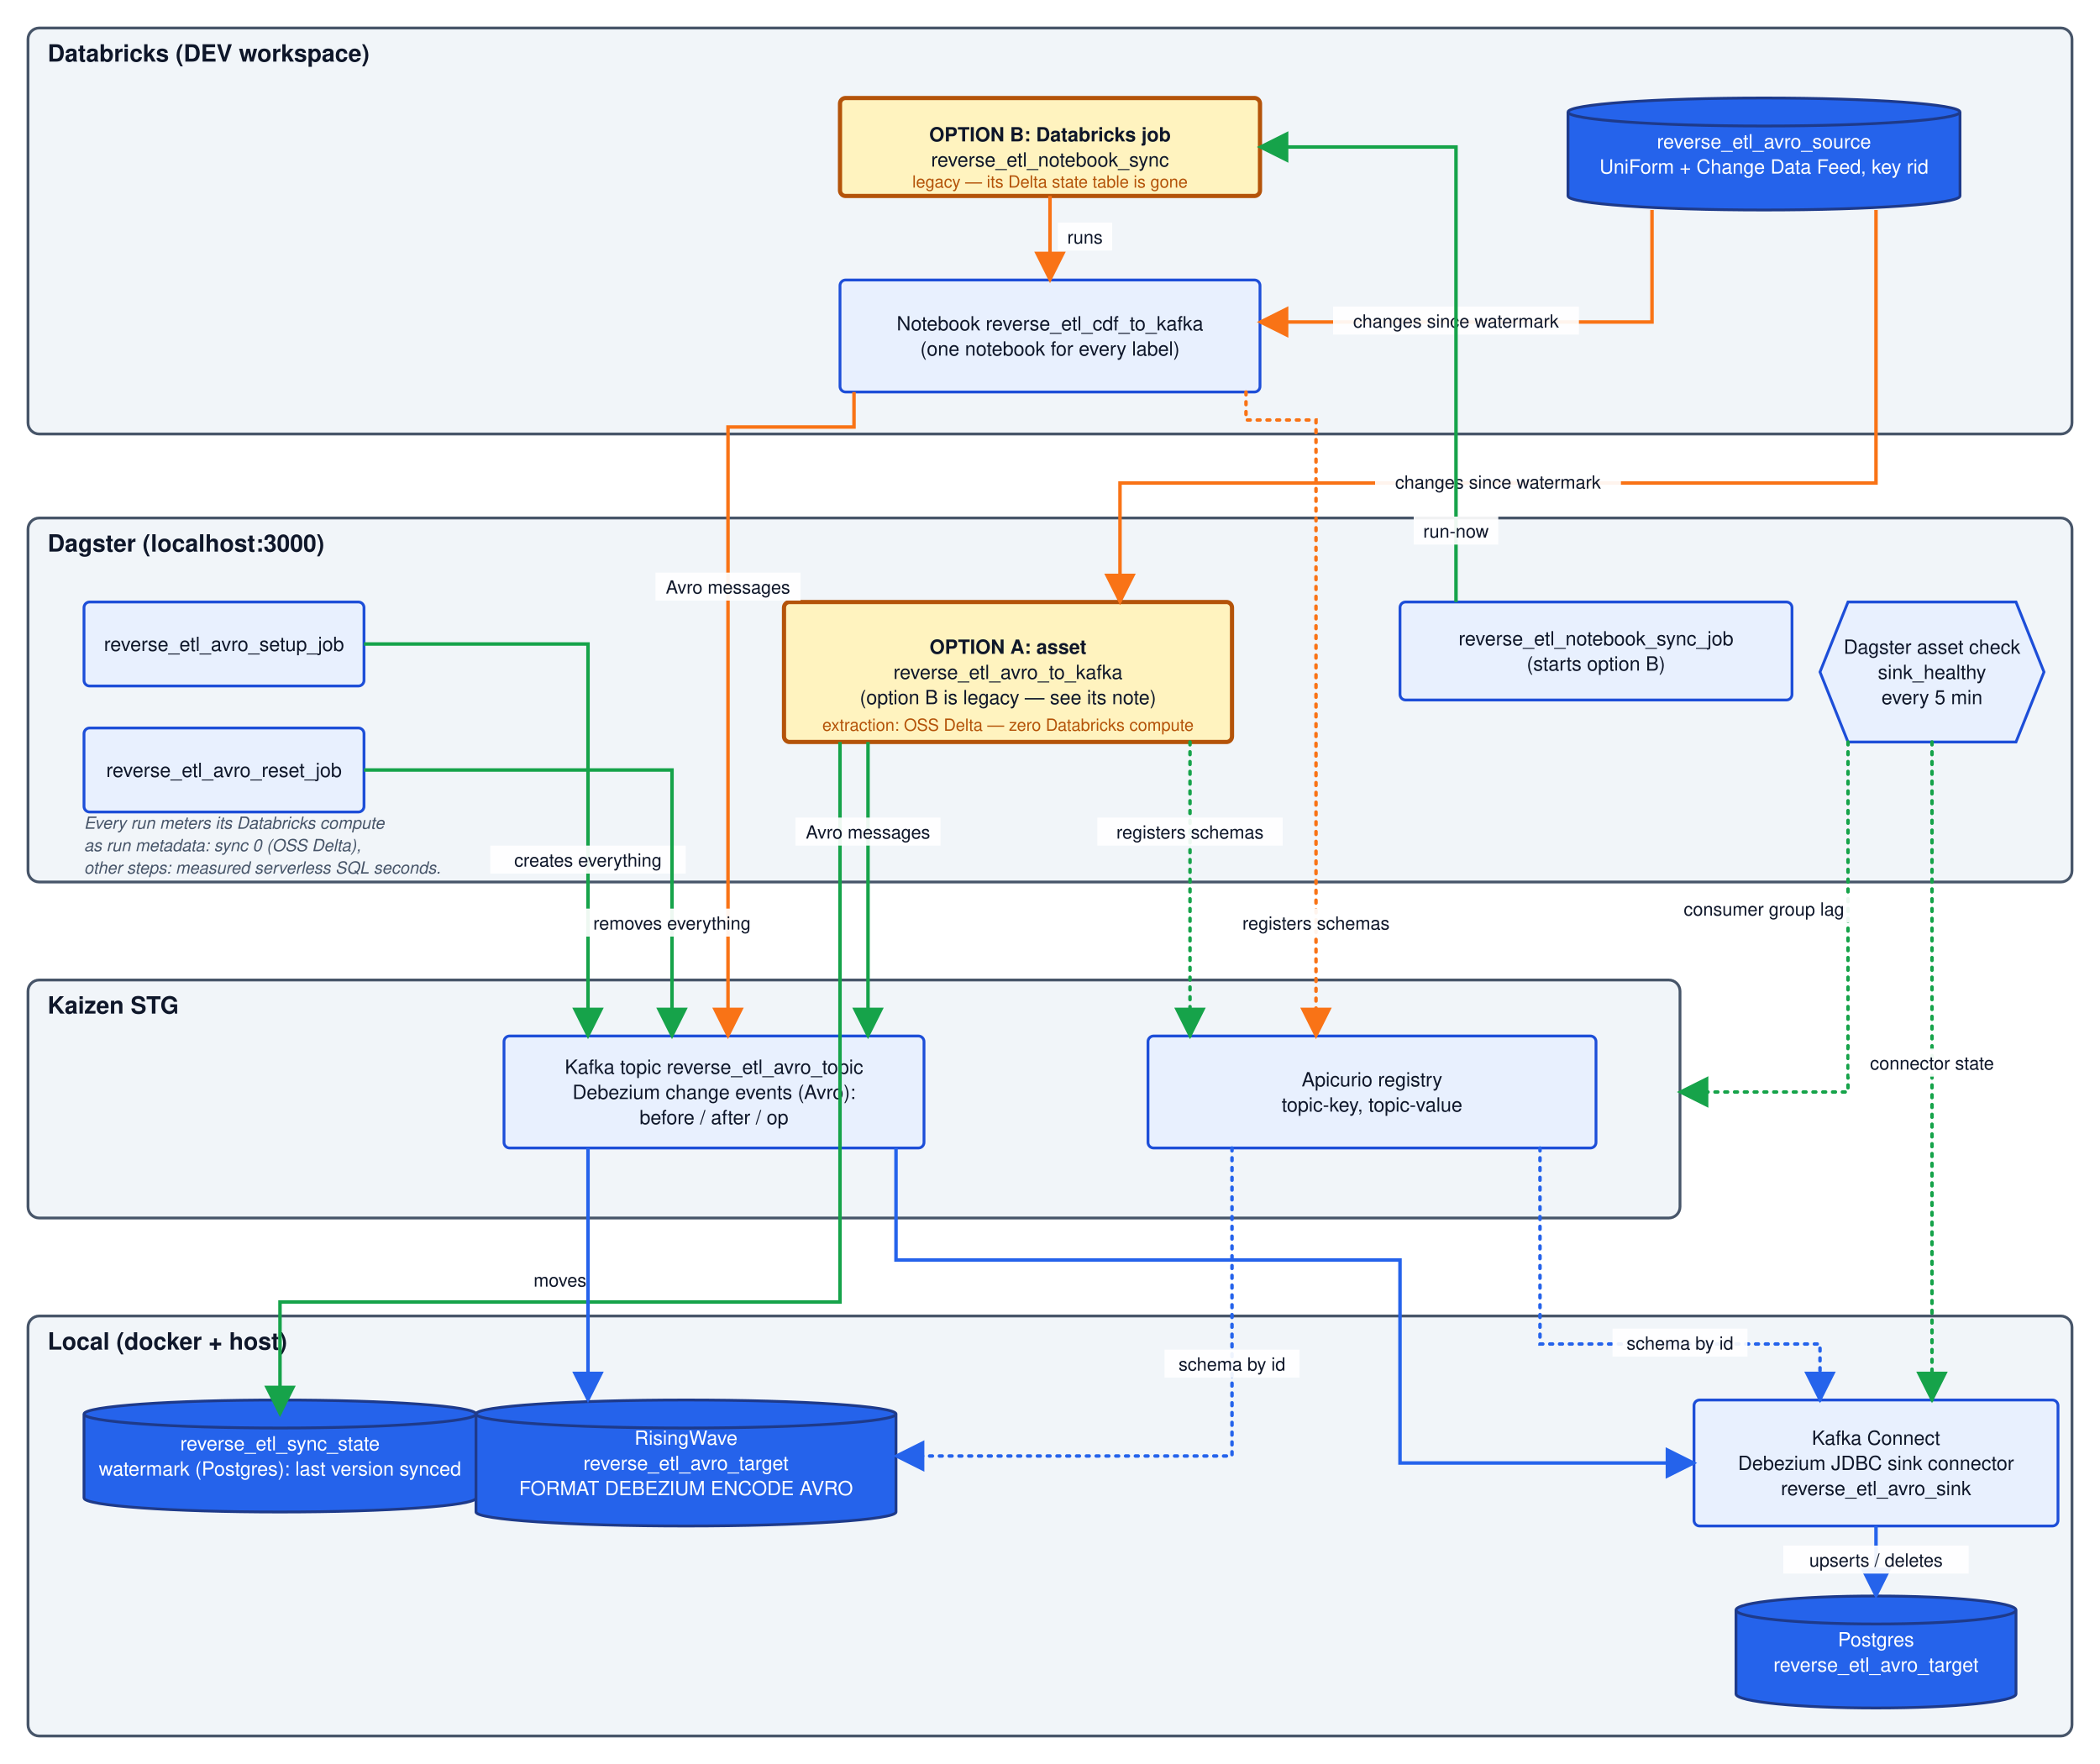
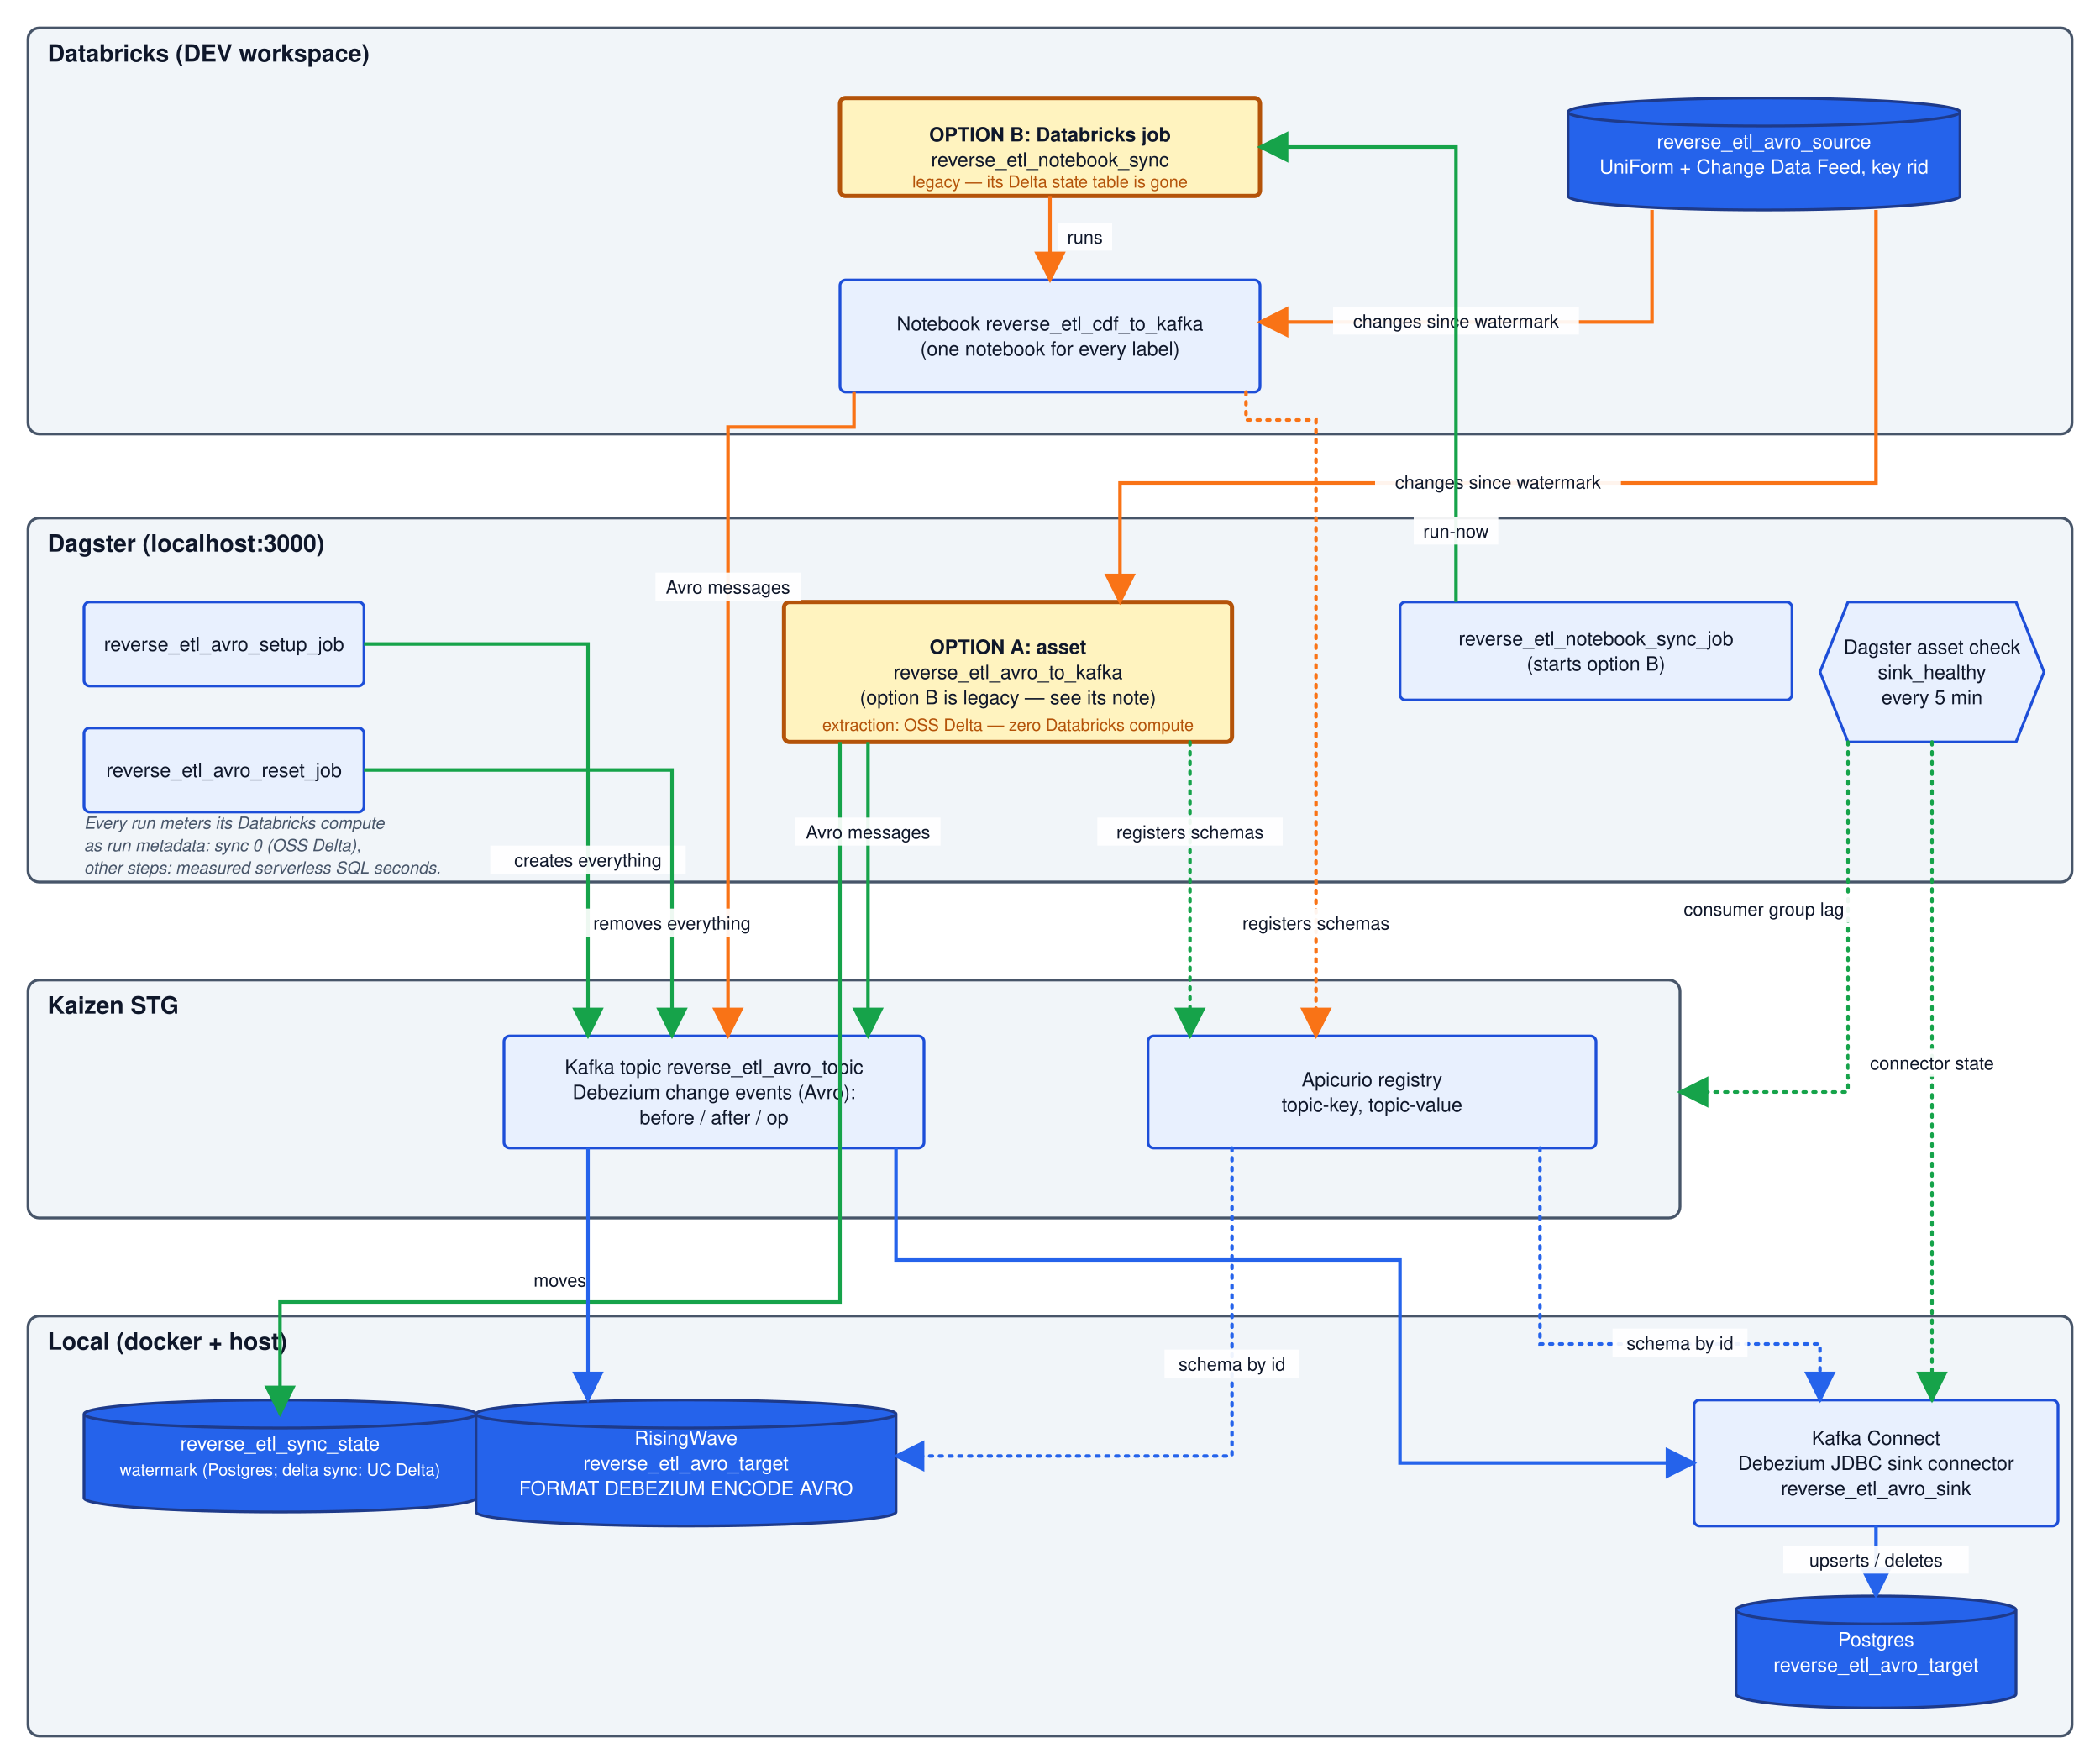
<svg xmlns="http://www.w3.org/2000/svg" width="1500" height="1260" viewBox="0 0 1500 1260" font-family="Helvetica, Arial, sans-serif">
  <rect width="1500" height="1260" fill="white" />
  <defs>
    <marker id="af97316" viewBox="0 0 10 10" refX="9" refY="5" markerWidth="9" markerHeight="9" orient="auto-start-reverse">
      <path d="M0,0 L10,5 L0,10 z" fill="#f97316" />
    </marker>
    <marker id="a16a34a" viewBox="0 0 10 10" refX="9" refY="5" markerWidth="9" markerHeight="9" orient="auto-start-reverse">
      <path d="M0,0 L10,5 L0,10 z" fill="#16a34a" />
    </marker>
    <marker id="a2563eb" viewBox="0 0 10 10" refX="9" refY="5" markerWidth="9" markerHeight="9" orient="auto-start-reverse">
      <path d="M0,0 L10,5 L0,10 z" fill="#2563eb" />
    </marker>
  </defs>
  <rect x="20" y="20" width="1460" height="290" rx="8" fill="#f1f5f9" stroke="#475569" stroke-width="2" />
  <text x="34" y="44" font-size="17" font-weight="700" fill="#0f172a">Databricks (DEV workspace)</text>
  <rect x="20" y="370" width="1460" height="260" rx="8" fill="#f1f5f9" stroke="#475569" stroke-width="2" />
  <text x="34" y="394" font-size="17" font-weight="700" fill="#0f172a">Dagster (localhost:3000)</text>
  <rect x="20" y="700" width="1180" height="170" rx="8" fill="#f1f5f9" stroke="#475569" stroke-width="2" />
  <text x="34" y="724" font-size="17" font-weight="700" fill="#0f172a">Kaizen STG</text>
  <rect x="20" y="940" width="1460" height="300" rx="8" fill="#f1f5f9" stroke="#475569" stroke-width="2" />
  <text x="34" y="964" font-size="17" font-weight="700" fill="#0f172a">Local (docker + host)</text>
  <path d="M1120,80 v60 a140.0,10 0 0 0 280,0 v-60 a140.0,10 0 0 0 -280,0 a140.0,10 0 0 0 280,0" fill="#2563eb" stroke="#1e3a8a" stroke-width="2" />
  <text x="1260.0" y="106.0" font-size="14" text-anchor="middle" fill="#ffffff" font-weight="400">reverse_etl_avro_source</text>
  <text x="1260.0" y="124.0" font-size="14" text-anchor="middle" fill="#ffffff" font-weight="400">UniForm + Change Data Feed, key rid</text>
  <path d="M60,1010 v60 a140.0,10 0 0 0 280,0 v-60 a140.0,10 0 0 0 -280,0 a140.0,10 0 0 0 280,0" fill="#2563eb" stroke="#1e3a8a" stroke-width="2" />
  <text x="200.0" y="1036.0" font-size="14" text-anchor="middle" fill="#ffffff" font-weight="400">reverse_etl_sync_state</text>
-   <text x="200.0" y="1054.0" font-size="14" text-anchor="middle" fill="#ffffff" font-weight="400">watermark (Postgres): last version synced</text>
+   <text x="200.0" y="1054.0" font-size="12" text-anchor="middle" fill="#ffffff" font-weight="400">watermark (Postgres; delta sync: UC Delta)</text>
  <rect x="600" y="70" width="300" height="70" rx="4" fill="#fff3bf" stroke="#b45309" stroke-width="3" />
  <text x="750.0" y="101.0" font-size="14" text-anchor="middle" fill="#0f172a" font-weight="700">OPTION B: Databricks job</text>
  <text x="750.0" y="119.0" font-size="14" text-anchor="middle" fill="#0f172a" font-weight="400">reverse_etl_notebook_sync</text>
  <text x="750.0" y="134.0" font-size="12" text-anchor="middle" fill="#b45309" font-weight="400">legacy — its Delta state table is gone</text>
  <rect x="600" y="200" width="300" height="80" rx="4" fill="#e8f0fe" stroke="#1d4ed8" stroke-width="2" />
  <text x="750.0" y="236.0" font-size="14" text-anchor="middle" fill="#0f172a" font-weight="400">Notebook reverse_etl_cdf_to_kafka</text>
  <text x="750.0" y="254.0" font-size="14" text-anchor="middle" fill="#0f172a" font-weight="400">(one notebook for every label)</text>
  <rect x="60" y="430" width="200" height="60" rx="4" fill="#e8f0fe" stroke="#1d4ed8" stroke-width="2" />
  <text x="160.0" y="465.0" font-size="14" text-anchor="middle" fill="#0f172a" font-weight="400">reverse_etl_avro_setup_job</text>
  <rect x="60" y="520" width="200" height="60" rx="4" fill="#e8f0fe" stroke="#1d4ed8" stroke-width="2" />
  <text x="160.0" y="555.0" font-size="14" text-anchor="middle" fill="#0f172a" font-weight="400">reverse_etl_avro_reset_job</text>
  <rect x="560" y="430" width="320" height="100" rx="4" fill="#fff3bf" stroke="#b45309" stroke-width="3" />
  <text x="720.0" y="467.0" font-size="14" text-anchor="middle" fill="#0f172a" font-weight="700">OPTION A: asset</text>
  <text x="720.0" y="485.0" font-size="14" text-anchor="middle" fill="#0f172a" font-weight="400">reverse_etl_avro_to_kafka</text>
  <text x="720.0" y="503.0" font-size="14" text-anchor="middle" fill="#0f172a" font-weight="400">(option B is legacy — see its note)</text>
  <text x="720.0" y="522.0" font-size="12" text-anchor="middle" fill="#b45309" font-weight="400">extraction: OSS Delta — zero Databricks compute</text>
  <rect x="1000" y="430" width="280" height="70" rx="4" fill="#e8f0fe" stroke="#1d4ed8" stroke-width="2" />
  <text x="1140.0" y="461.0" font-size="14" text-anchor="middle" fill="#0f172a" font-weight="400">reverse_etl_notebook_sync_job</text>
  <text x="1140.0" y="479.0" font-size="14" text-anchor="middle" fill="#0f172a" font-weight="400">(starts option B)</text>
  <polygon points="1320,430 1440,430 1460,480.0 1440,530 1320,530 1300,480.0" fill="#e8f0fe" stroke="#1d4ed8" stroke-width="2" />
  <text x="1380.0" y="467.0" font-size="14" text-anchor="middle" fill="#0f172a" font-weight="400">Dagster asset check</text>
  <text x="1380.0" y="485.0" font-size="14" text-anchor="middle" fill="#0f172a" font-weight="400">sink_healthy</text>
  <text x="1380.0" y="503.0" font-size="14" text-anchor="middle" fill="#0f172a" font-weight="400">every 5 min</text>
  <rect x="360" y="740" width="300" height="80" rx="4" fill="#e8f0fe" stroke="#1d4ed8" stroke-width="2" />
  <text x="510.0" y="767.0" font-size="14" text-anchor="middle" fill="#0f172a" font-weight="400">Kafka topic reverse_etl_avro_topic</text>
  <text x="510.0" y="785.0" font-size="14" text-anchor="middle" fill="#0f172a" font-weight="400">Debezium change events (Avro):</text>
  <text x="510.0" y="803.0" font-size="14" text-anchor="middle" fill="#0f172a" font-weight="400">before / after / op</text>
  <rect x="820" y="740" width="320" height="80" rx="4" fill="#e8f0fe" stroke="#1d4ed8" stroke-width="2" />
  <text x="980.0" y="776.0" font-size="14" text-anchor="middle" fill="#0f172a" font-weight="400">Apicurio registry</text>
  <text x="980.0" y="794.0" font-size="14" text-anchor="middle" fill="#0f172a" font-weight="400">topic-key, topic-value</text>
  <path d="M340,1010 v70 a150.0,10 0 0 0 300,0 v-70 a150.0,10 0 0 0 -300,0 a150.0,10 0 0 0 300,0" fill="#2563eb" stroke="#1e3a8a" stroke-width="2" />
  <text x="490.0" y="1032.0" font-size="14" text-anchor="middle" fill="#ffffff" font-weight="400">RisingWave</text>
  <text x="490.0" y="1050.0" font-size="14" text-anchor="middle" fill="#ffffff" font-weight="400">reverse_etl_avro_target</text>
  <text x="490.0" y="1068.0" font-size="14" text-anchor="middle" fill="#ffffff" font-weight="400">FORMAT DEBEZIUM ENCODE AVRO</text>
  <rect x="1210" y="1000" width="260" height="90" rx="4" fill="#e8f0fe" stroke="#1d4ed8" stroke-width="2" />
  <text x="1340.0" y="1032.0" font-size="14" text-anchor="middle" fill="#0f172a" font-weight="400">Kafka Connect</text>
  <text x="1340.0" y="1050.0" font-size="14" text-anchor="middle" fill="#0f172a" font-weight="400">Debezium JDBC sink connector</text>
  <text x="1340.0" y="1068.0" font-size="14" text-anchor="middle" fill="#0f172a" font-weight="400">reverse_etl_avro_sink</text>
  <path d="M1240,1150 v60 a100.0,10 0 0 0 200,0 v-60 a100.0,10 0 0 0 -200,0 a100.0,10 0 0 0 200,0" fill="#2563eb" stroke="#1e3a8a" stroke-width="2" />
  <text x="1340.0" y="1176.0" font-size="14" text-anchor="middle" fill="#ffffff" font-weight="400">Postgres</text>
  <text x="1340.0" y="1194.0" font-size="14" text-anchor="middle" fill="#ffffff" font-weight="400">reverse_etl_avro_target</text>
  <path d="M1180,150 L1180,230 L900,230" fill="none" stroke="#f97316" stroke-width="2.5" marker-end="url(#af97316)" />
  <rect x="952.2" y="219" width="175.6" height="20" fill="white" opacity="0.92" />
  <text x="1040" y="234" font-size="13" text-anchor="middle" fill="#0f172a">changes since watermark</text>
  <path d="M750,140 L750,200" fill="none" stroke="#f97316" stroke-width="2.5" marker-end="url(#af97316)" />
  <rect x="755.6" y="159" width="38.8" height="20" fill="white" opacity="0.92" />
  <text x="775" y="174" font-size="13" text-anchor="middle" fill="#0f172a">runs</text>
  <path d="M1340,150 L1340,345 L800,345 L800,430" fill="none" stroke="#f97316" stroke-width="2.5" marker-end="url(#af97316)" />
  <rect x="982.2" y="334" width="175.6" height="20" fill="white" opacity="0.92" />
  <text x="1070" y="349" font-size="13" text-anchor="middle" fill="#0f172a">changes since watermark</text>
  <path d="M610,280 L610,305 L520,305 L520,740" fill="none" stroke="#f97316" stroke-width="2.5" marker-end="url(#af97316)" />
  <rect x="468.2" y="409" width="103.6" height="20" fill="white" opacity="0.92" />
  <text x="520" y="424" font-size="13" text-anchor="middle" fill="#0f172a">Avro messages</text>
  <path d="M890,280 L890,300 L940,300 L940,740" fill="none" stroke="#f97316" stroke-width="2.5" stroke-dasharray="2 5" stroke-linecap="round" marker-end="url(#af97316)" />
  <rect x="873.8" y="649" width="132.4" height="20" fill="white" opacity="0.92" />
  <text x="940" y="664" font-size="13" text-anchor="middle" fill="#0f172a">registers schemas</text>
  <path d="M600,530 L600,930 L200,930 L200,1010" fill="none" stroke="#16a34a" stroke-width="2.5" marker-end="url(#a16a34a)" />
  <rect x="377.0" y="904" width="46.0" height="20" fill="white" opacity="0.92" />
  <text x="400" y="919" font-size="13" text-anchor="middle" fill="#0f172a">moves</text>
  <path d="M1040,430 L1040,105 L900,105" fill="none" stroke="#16a34a" stroke-width="2.5" marker-end="url(#a16a34a)" />
  <rect x="1009.8" y="369" width="60.4" height="20" fill="white" opacity="0.92" />
  <text x="1040" y="384" font-size="13" text-anchor="middle" fill="#0f172a">run-now</text>
  <path d="M260,460 L420,460 L420,740" fill="none" stroke="#16a34a" stroke-width="2.5" marker-end="url(#a16a34a)" />
  <rect x="350.2" y="604" width="139.6" height="20" fill="white" opacity="0.92" />
  <text x="420" y="619" font-size="13" text-anchor="middle" fill="#0f172a">creates everything</text>
  <path d="M260,550 L480,550 L480,740" fill="none" stroke="#16a34a" stroke-width="2.5" marker-end="url(#a16a34a)" />
  <rect x="410.2" y="649" width="139.6" height="20" fill="white" opacity="0.92" />
  <text x="480" y="664" font-size="13" text-anchor="middle" fill="#0f172a">removes everything</text>
  <text x="60" y="592" font-size="12" font-style="italic" fill="#475569">Every run meters its Databricks compute</text>
  <text x="60" y="608" font-size="12" font-style="italic" fill="#475569">as run metadata: sync 0 (OSS Delta),</text>
  <text x="60" y="624" font-size="12" font-style="italic" fill="#475569">other steps: measured serverless SQL seconds.</text>
  <path d="M620,530 L620,740" fill="none" stroke="#16a34a" stroke-width="2.5" marker-end="url(#a16a34a)" />
  <rect x="568.2" y="584" width="103.6" height="20" fill="white" opacity="0.92" />
  <text x="620" y="599" font-size="13" text-anchor="middle" fill="#0f172a">Avro messages</text>
  <path d="M850,530 L850,740" fill="none" stroke="#16a34a" stroke-width="2.5" stroke-dasharray="2 5" stroke-linecap="round" marker-end="url(#a16a34a)" />
  <rect x="783.8" y="584" width="132.4" height="20" fill="white" opacity="0.92" />
  <text x="850" y="599" font-size="13" text-anchor="middle" fill="#0f172a">registers schemas</text>
  <path d="M1320,530 L1320,780 L1200,780" fill="none" stroke="#16a34a" stroke-width="2.5" stroke-dasharray="2 5" stroke-linecap="round" marker-end="url(#a16a34a)" />
  <rect x="1190.2" y="639" width="139.6" height="20" fill="white" opacity="0.92" />
  <text x="1260" y="654" font-size="13" text-anchor="middle" fill="#0f172a">consumer group lag</text>
  <path d="M1380,530 L1380,1000" fill="none" stroke="#16a34a" stroke-width="2.5" stroke-dasharray="2 5" stroke-linecap="round" marker-end="url(#a16a34a)" />
  <rect x="1321.0" y="749" width="118.0" height="20" fill="white" opacity="0.92" />
  <text x="1380" y="764" font-size="13" text-anchor="middle" fill="#0f172a">connector state</text>
  <path d="M420,820 L420,1000" fill="none" stroke="#2563eb" stroke-width="2.5" marker-end="url(#a2563eb)" />
  <path d="M640,820 L640,900 L1000,900 L1000,1045 L1210,1045" fill="none" stroke="#2563eb" stroke-width="2.5" marker-end="url(#a2563eb)" />
  <path d="M880,820 L880,1040 L640,1040" fill="none" stroke="#2563eb" stroke-width="2.5" stroke-dasharray="2 5" stroke-linecap="round" marker-end="url(#a2563eb)" />
  <rect x="831.8" y="964" width="96.4" height="20" fill="white" opacity="0.92" />
  <text x="880" y="979" font-size="13" text-anchor="middle" fill="#0f172a">schema by id</text>
  <path d="M1100,820 L1100,960 L1300,960 L1300,1000" fill="none" stroke="#2563eb" stroke-width="2.5" stroke-dasharray="2 5" stroke-linecap="round" marker-end="url(#a2563eb)" />
  <rect x="1151.8" y="949" width="96.4" height="20" fill="white" opacity="0.92" />
  <text x="1200" y="964" font-size="13" text-anchor="middle" fill="#0f172a">schema by id</text>
  <path d="M1340,1090 L1340,1140" fill="none" stroke="#2563eb" stroke-width="2.5" marker-end="url(#a2563eb)" />
  <rect x="1273.8" y="1104" width="132.4" height="20" fill="white" opacity="0.92" />
  <text x="1340" y="1119" font-size="13" text-anchor="middle" fill="#0f172a">upserts / deletes</text>
</svg>
